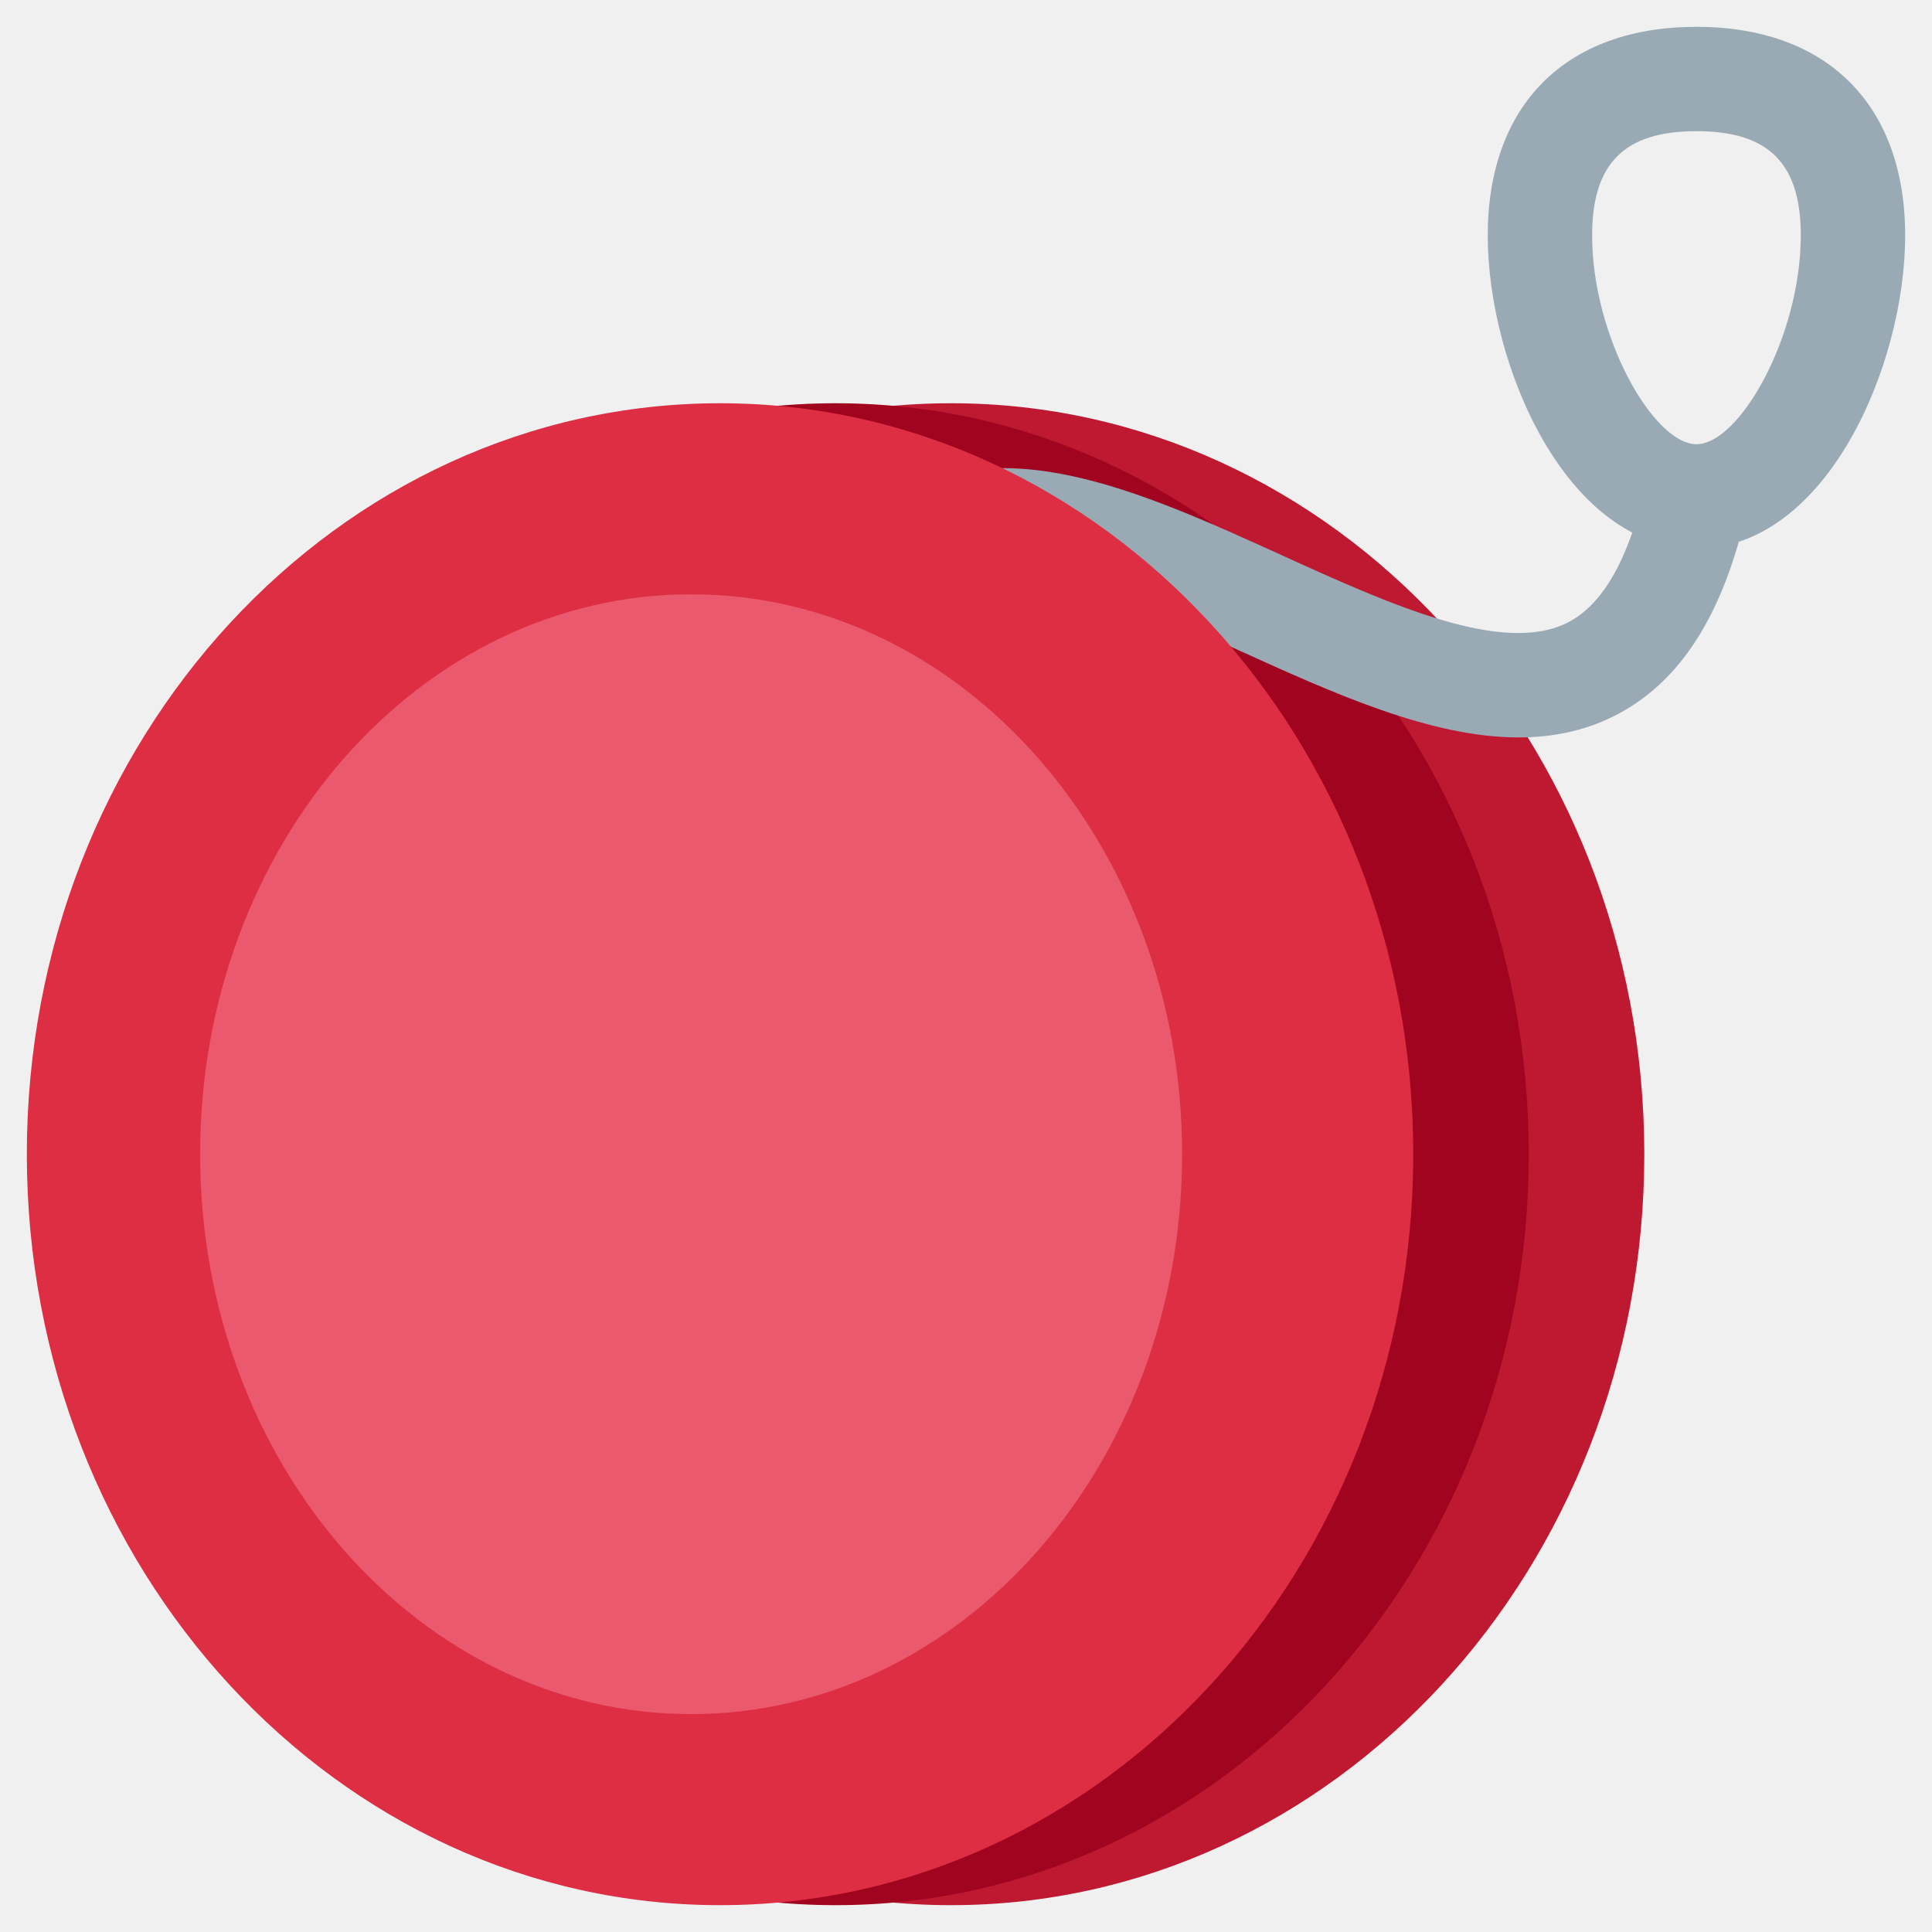
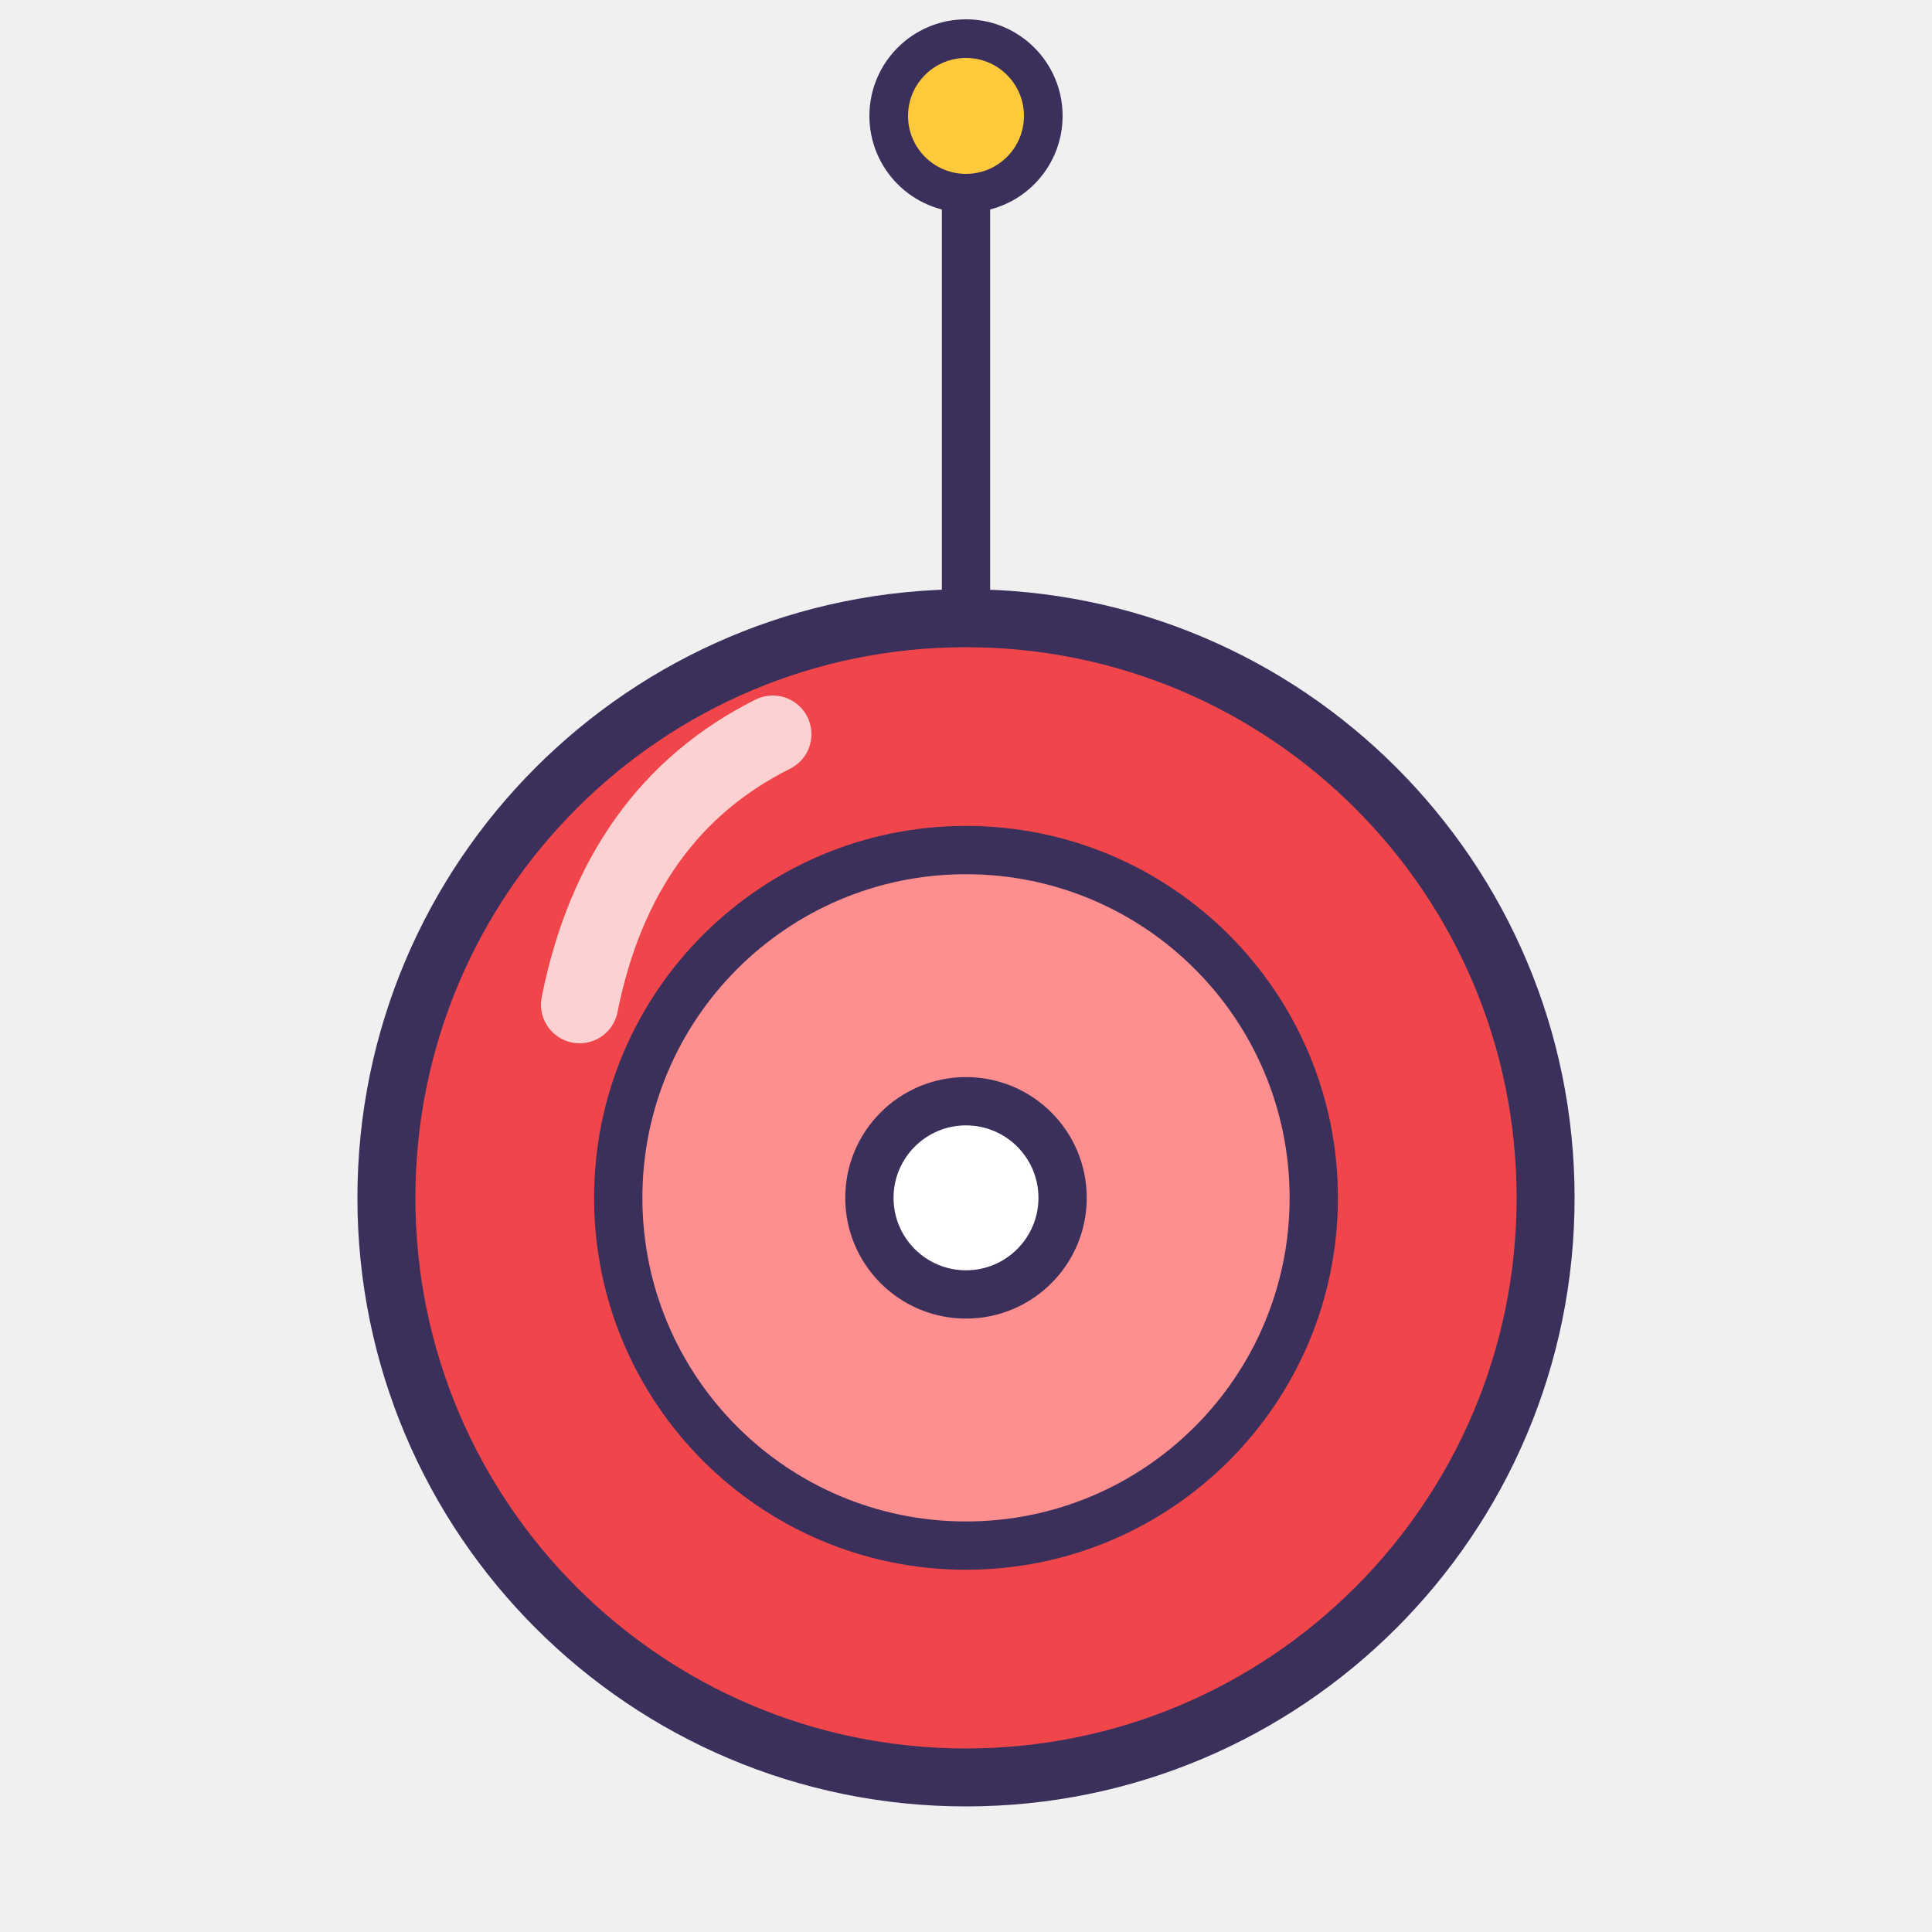
- <svg xmlns="http://www.w3.org/2000/svg" viewBox="0 0 36 36" preserveAspectRatio="xMidYMid meet">
-   <ellipse fill="#BE1931" cx="17.722" cy="21.507" rx="12.917" ry="13.993" />
-   <ellipse fill="#A0041E" cx="15.569" cy="21.507" rx="12.917" ry="13.993" />
-   <path fill="#99AAB5" d="M28.298 13.741c-1.643 0-3.457-.825-5.227-1.629-2.124-.966-4.322-1.966-5.46-1.113l-1.167-1.555c2.06-1.544 4.79-.303 7.431.898 2.023.92 4.117 1.868 5.327 1.263.664-.331 1.155-1.195 1.459-2.566l1.899.422c-.444 2-1.259 3.27-2.49 3.885-.558.278-1.153.395-1.772.395z" />
-   <ellipse fill="#DD2E44" cx="13.417" cy="21.507" rx="12.917" ry="13.993" />
-   <ellipse fill="#EA596E" cx="12.878" cy="21.507" rx="9.149" ry="10.433" />
-   <path fill="#99AAB5" d="M31.611 10.222c-2.41 0-3.889-3.398-3.889-5.833S29.176.5 31.611.5 35.5 1.954 35.5 4.389c0 2.436-1.479 5.833-3.889 5.833zm0-7.778c-1.344 0-1.944.6-1.944 1.944 0 1.878 1.141 3.889 1.944 3.889s1.944-2.011 1.944-3.889c.001-1.344-.599-1.944-1.944-1.944z" />
+ <svg xmlns="http://www.w3.org/2000/svg" viewBox="0 0 100 100" data-bare="1">
+   <path d="M50 6 V40" fill="none" stroke="#3B2F5B" stroke-width="2.5" stroke-linecap="round" stroke-linejoin="round" />
+   <rect x="46" y="2" width="8" height="8" rx="4" fill="#FFC93C" stroke="#3B2F5B" stroke-width="2" stroke-linejoin="round" stroke-linecap="round" />
+   <circle cx="50" cy="62" r="30" fill="#F0464B" stroke="#3B2F5B" stroke-width="3" stroke-linejoin="round" stroke-linecap="round" />
+   <circle cx="50" cy="62" r="18" fill="#FF8F8F" stroke="#3B2F5B" stroke-width="2.5" stroke-linejoin="round" stroke-linecap="round" />
+   <circle cx="50" cy="62" r="5" fill="#FFFFFF" stroke="#3B2F5B" stroke-width="2.5" stroke-linejoin="round" stroke-linecap="round" />
+   <path d="M30 52 Q32 42 40 38" fill="none" stroke="#fff" stroke-width="4" stroke-linecap="round" stroke-linejoin="round" opacity=".75" />
</svg>
